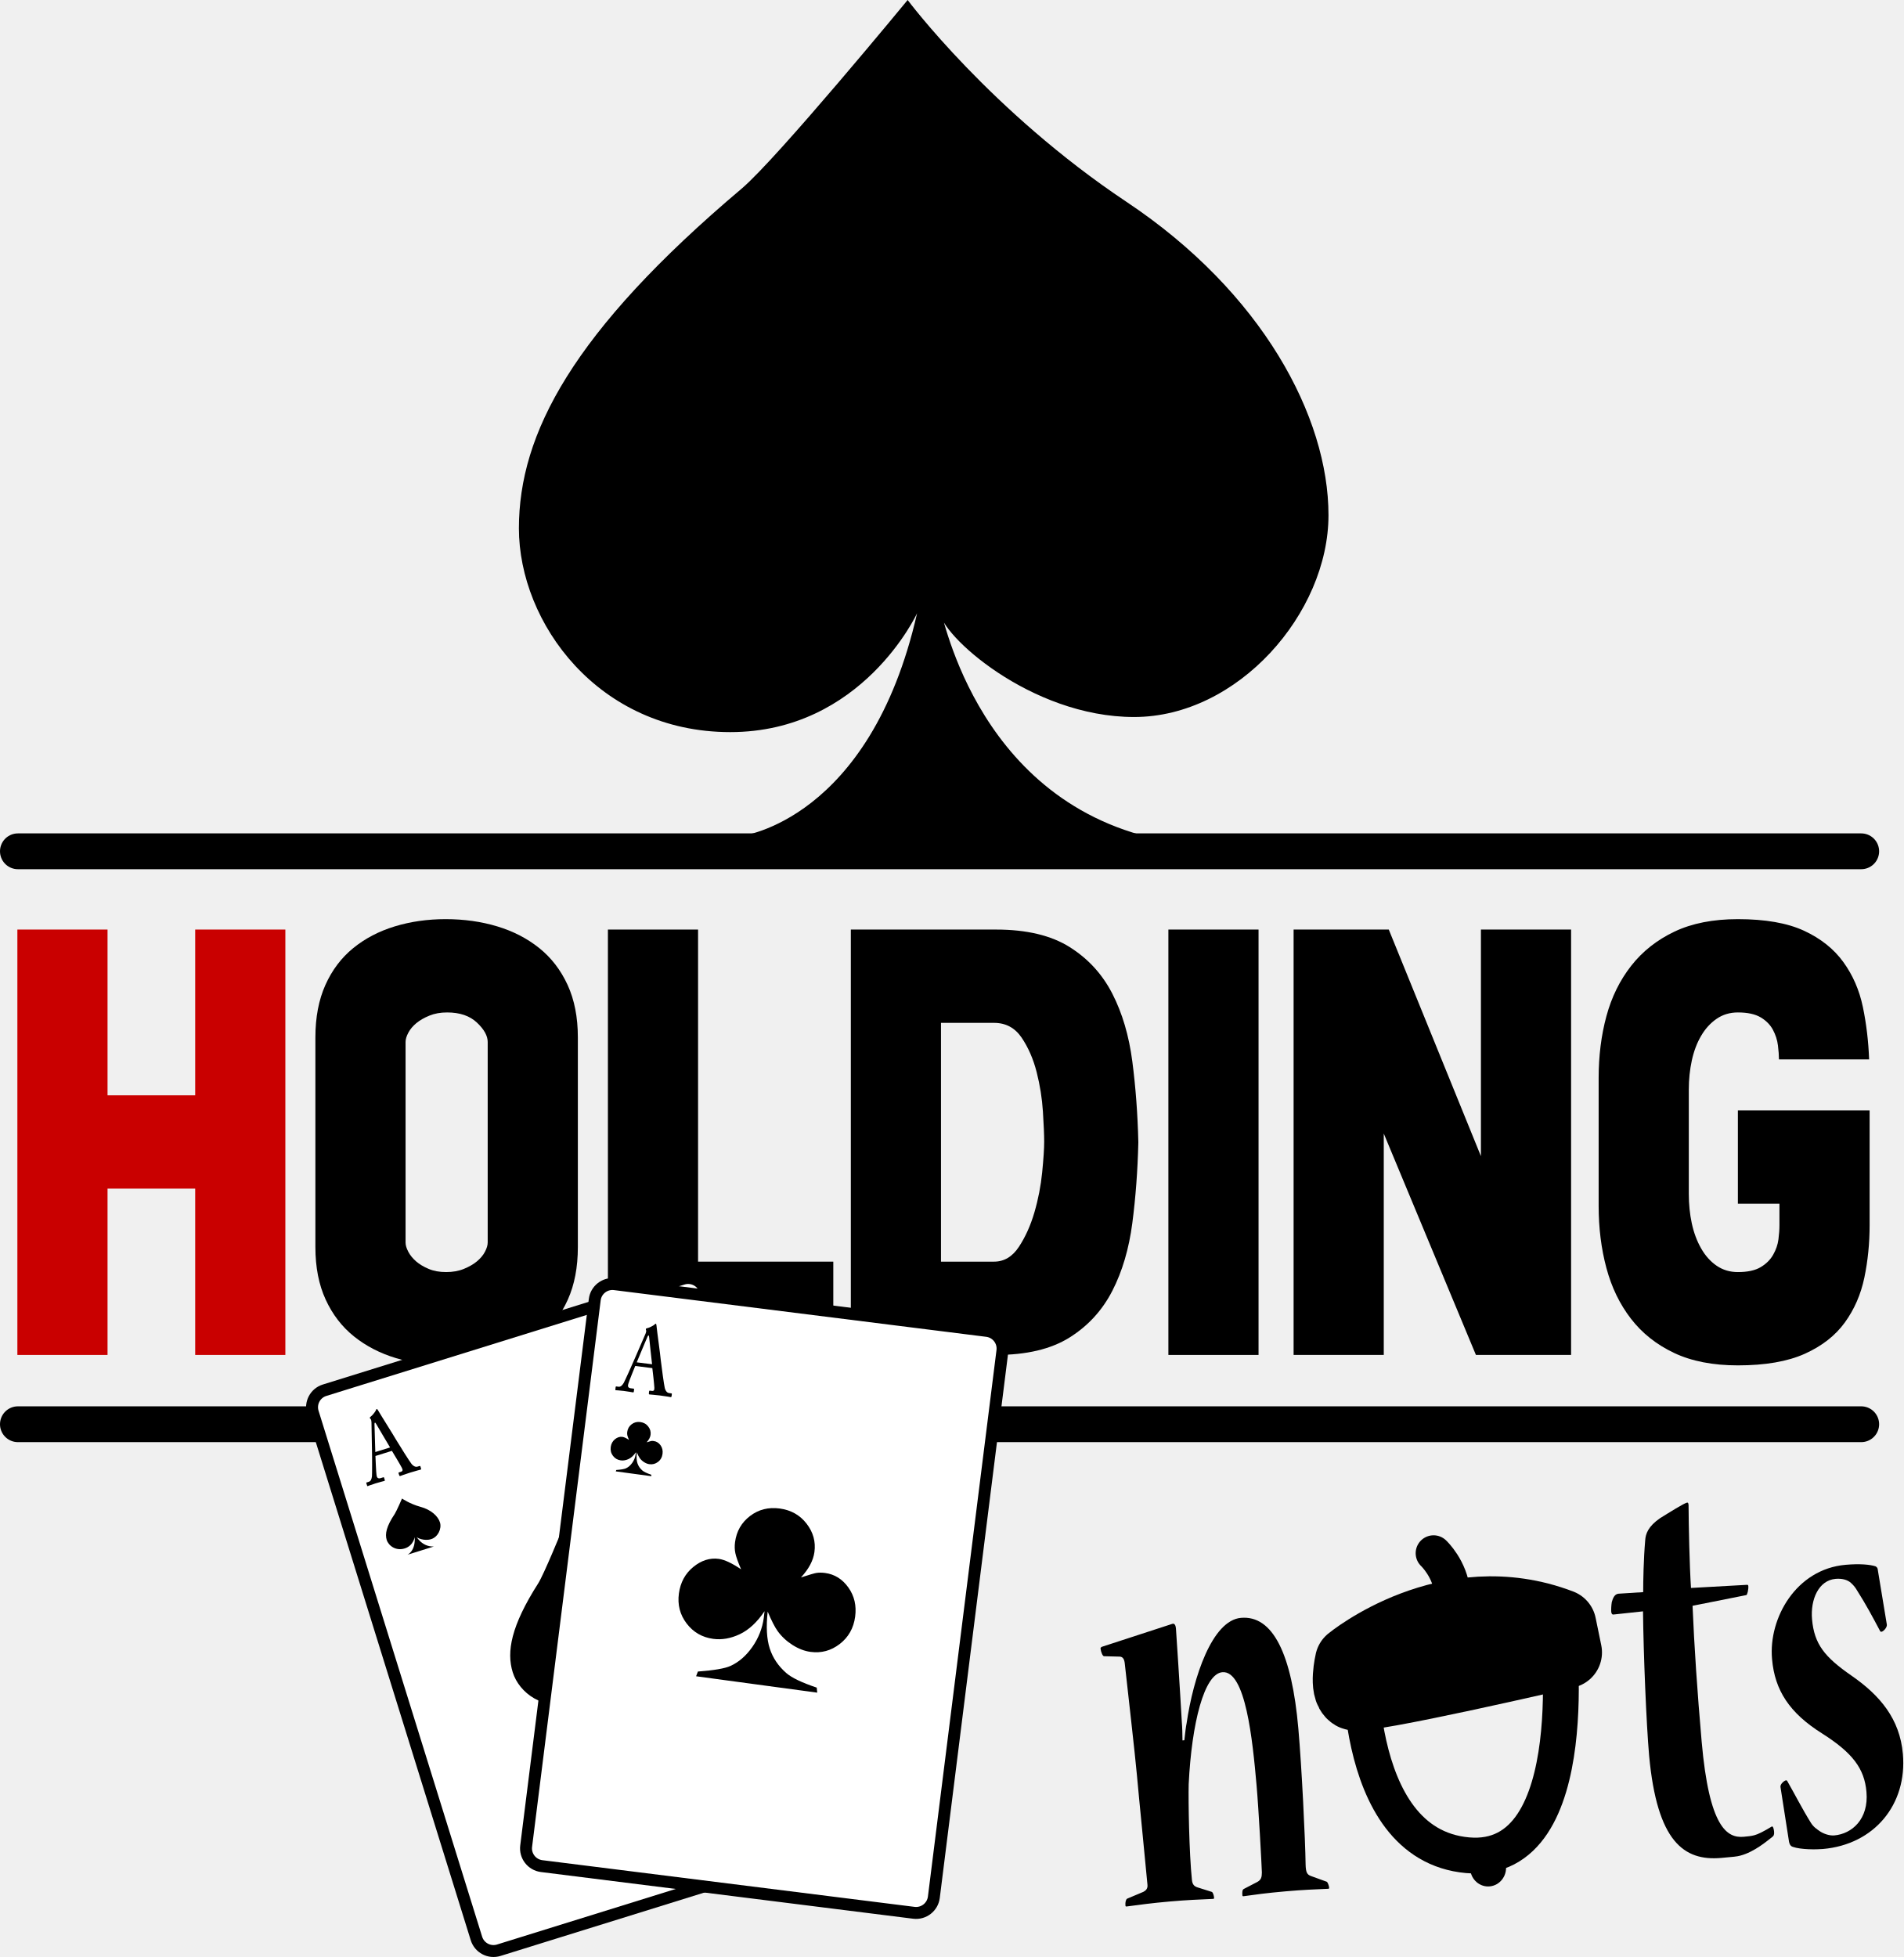
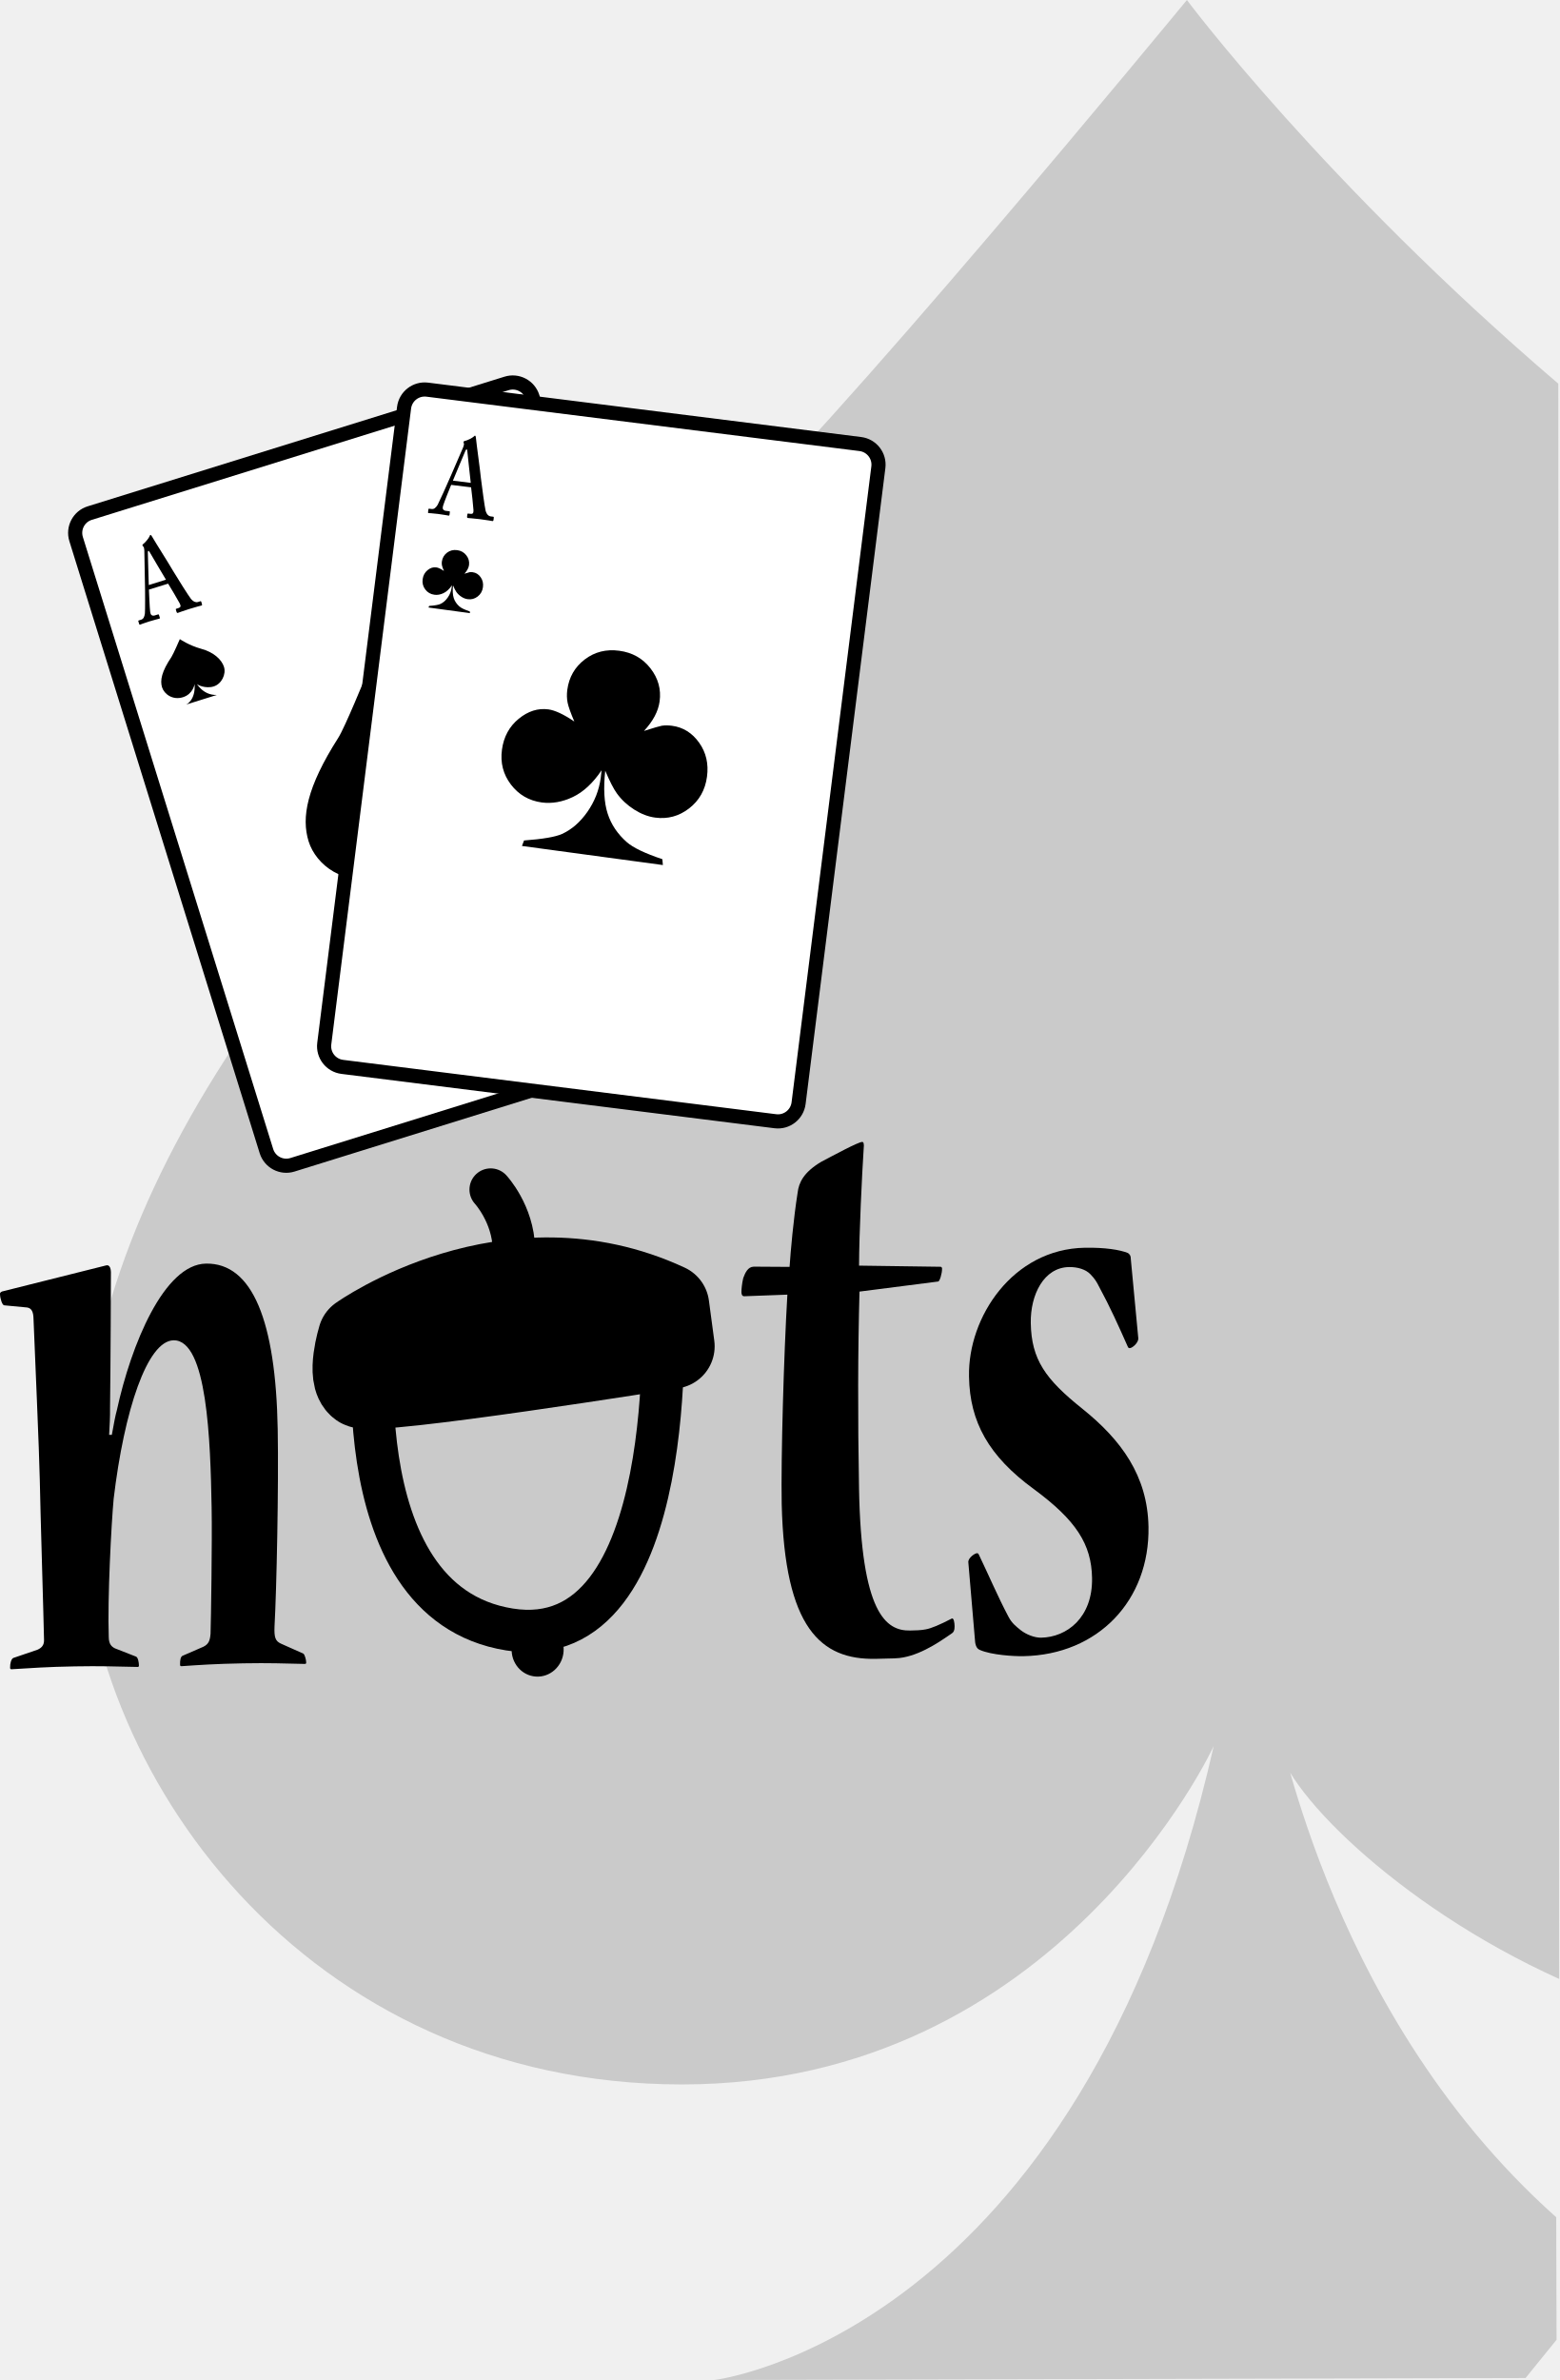
- <svg xmlns="http://www.w3.org/2000/svg" id="svg2642" width="199.286" height="204.936" xml:space="preserve" version="1.0">
-   <defs id="defs2645">
-     <clipPath clipPathUnits="userSpaceOnUse" id="clipPath2657">
-       <path d="M 0,595.276 L 841.89,595.276 L 841.89,0 L 0,0 L 0,595.276 z" id="path2659" />
-     </clipPath>
-   </defs>
-   <g id="g2651" transform="matrix(1.25,0,0,-1.25,-457.6257,447.4066)">
-     <g id="g2653">
-       <g id="g2655" clip-path="url(#clipPath2657)">
-         <g id="g2661" transform="translate(442.1299,357.9253)">
-           <path d="M 0,0 C 0,0 6.956,-9.326 18.337,-16.914 C 29.72,-24.501 35.252,-34.936 35.252,-43.155 C 35.252,-51.375 27.664,-60.068 18.969,-60.068 C 10.274,-60.068 2.687,-53.113 2.687,-51.216 C 2.687,-49.32 4.584,-65.761 19.522,-69.949 L -13.91,-70.029 C -13.91,-70.029 -3.161,-68.763 0.79,-51.375 C 0.79,-51.375 -3.794,-61.333 -14.858,-61.333 C -25.923,-61.333 -32.563,-52.164 -32.563,-44.261 C -32.563,-36.357 -28.087,-27.786 -13.91,-15.807 C -10.932,-13.29 0,0 0,0" style="fill:#000000;fill-opacity:1;fill-rule:nonzero;stroke:none" id="path2663" />
-         </g>
-         <g id="g2665" transform="translate(390.0034,244.4141)">
-           <path d="M 0,0 L -7.552,0 L -7.552,13.934 L -14.895,13.934 L -14.895,0 L -22.447,0 L -22.447,35.637 L -14.895,35.637 L -14.895,21.75 L -7.552,21.75 L -7.552,35.637 L 0,35.637 L 0,0 z" style="fill:#c90000;fill-opacity:1;fill-rule:nonzero;stroke:none" id="path2667" />
-         </g>
-         <g id="g2669" transform="translate(403.5547,273.1074)">
-           <path d="M 0,0 C -0.56,0 -1.056,-0.09 -1.489,-0.268 C -1.923,-0.445 -2.287,-0.655 -2.581,-0.898 C -2.874,-1.141 -3.098,-1.408 -3.251,-1.699 C -3.406,-1.99 -3.482,-2.25 -3.482,-2.477 L -3.482,-19.274 C -3.482,-19.501 -3.406,-19.76 -3.251,-20.052 C -3.098,-20.343 -2.881,-20.609 -2.602,-20.853 C -2.322,-21.096 -1.972,-21.306 -1.552,-21.483 C -1.133,-21.662 -0.644,-21.751 -0.084,-21.751 C 0.475,-21.751 0.972,-21.662 1.405,-21.483 C 1.839,-21.306 2.203,-21.096 2.496,-20.853 C 2.79,-20.609 3.014,-20.343 3.167,-20.052 C 3.321,-19.76 3.398,-19.501 3.398,-19.274 L 3.398,-2.477 C 3.398,-1.959 3.098,-1.416 2.496,-0.85 C 1.895,-0.283 1.063,0 0,0 M 0.042,-29.567 C -1.497,-29.567 -2.937,-29.365 -4.28,-28.96 C -5.622,-28.556 -6.797,-27.948 -7.804,-27.14 C -8.811,-26.331 -9.602,-25.304 -10.174,-24.057 C -10.748,-22.812 -11.035,-21.347 -11.035,-19.663 L -11.035,-2.088 C -11.035,-0.405 -10.755,1.06 -10.195,2.307 C -9.636,3.552 -8.86,4.58 -7.867,5.389 C -6.875,6.197 -5.713,6.805 -4.384,7.21 C -3.056,7.614 -1.636,7.816 -0.126,7.816 C 1.412,7.816 2.853,7.614 4.195,7.21 C 5.538,6.805 6.713,6.197 7.72,5.389 C 8.727,4.58 9.517,3.552 10.09,2.307 C 10.663,1.06 10.95,-0.405 10.95,-2.088 L 10.95,-19.663 C 10.95,-21.347 10.67,-22.812 10.111,-24.057 C 9.551,-25.304 8.775,-26.331 7.783,-27.14 C 6.79,-27.948 5.628,-28.556 4.3,-28.96 C 2.972,-29.365 1.552,-29.567 0.042,-29.567" style="fill:#000000;fill-opacity:1;fill-rule:nonzero;stroke:none" id="path2671" />
-         </g>
-         <g id="g2673" transform="translate(435.9023,252.2305)">
-           <path d="M 0,0 L 0,-7.816 L -18.88,-7.816 L -18.88,27.82 L -11.328,27.82 L -11.328,0 L 0,0 z" style="fill:#000000;fill-opacity:1;fill-rule:nonzero;stroke:none" id="path2675" />
-         </g>
-         <g id="g2677" transform="translate(444.9229,252.2305)">
-           <path d="M 0,0 L 4.447,0 C 5.286,0 5.979,0.413 6.524,1.238 C 7.069,2.063 7.503,3.026 7.825,4.127 C 8.146,5.227 8.362,6.344 8.476,7.477 C 8.587,8.609 8.644,9.468 8.644,10.051 C 8.644,10.633 8.607,11.475 8.538,12.574 C 8.468,13.675 8.293,14.775 8.014,15.876 C 7.733,16.977 7.313,17.939 6.755,18.766 C 6.194,19.59 5.427,20.003 4.447,20.003 L 0,20.003 L 0,0 z M -7.552,27.82 L 4.615,27.82 C 7.16,27.82 9.21,27.334 10.762,26.363 C 12.313,25.393 13.51,24.089 14.349,22.455 C 15.188,20.82 15.747,18.927 16.027,16.774 C 16.307,14.621 16.474,12.381 16.53,10.051 L 16.53,9.953 C 16.474,7.623 16.307,5.381 16.027,3.229 C 15.747,1.076 15.188,-0.817 14.349,-2.451 C 13.51,-4.086 12.313,-5.389 10.762,-6.36 C 9.21,-7.331 7.16,-7.816 4.615,-7.816 L -7.552,-7.816 L -7.552,27.82 z" style="fill:#000000;fill-opacity:1;fill-rule:nonzero;stroke:none" id="path2679" />
-         </g>
-         <path d="M 463.971,280.051 L 471.523,280.051 L 471.523,244.414 L 463.971,244.414 L 463.971,280.051 z" style="fill:#000000;fill-opacity:1;fill-rule:nonzero;stroke:none" id="path2681" />
-         <g id="g2683" transform="translate(474.46,280.0508)">
-           <path d="M 0,0 L 7.972,0 L 15.691,-18.984 L 15.691,0 L 23.244,0 L 23.244,-35.637 L 15.272,-35.637 L 7.553,-17.09 L 7.553,-35.637 L 0,-35.637 L 0,0 z" style="fill:#000000;fill-opacity:1;fill-rule:nonzero;stroke:none" id="path2685" />
-         </g>
-         <g id="g2687" transform="translate(522.71,264.9023)">
-           <path d="M 0,0 L 0,-9.613 C 0,-11.135 -0.147,-12.599 -0.44,-14.007 C -0.734,-15.415 -1.28,-16.67 -2.077,-17.77 C -2.874,-18.869 -3.993,-19.743 -5.434,-20.392 C -6.875,-21.038 -8.741,-21.362 -11.035,-21.362 C -13.133,-21.362 -14.916,-21.014 -16.384,-20.318 C -17.853,-19.622 -19.056,-18.668 -19.992,-17.454 C -20.93,-16.24 -21.615,-14.824 -22.048,-13.206 C -22.482,-11.588 -22.698,-9.855 -22.698,-8.011 L -22.698,2.719 C -22.698,4.564 -22.482,6.287 -22.048,7.89 C -21.615,9.492 -20.923,10.899 -19.972,12.113 C -19.021,13.327 -17.811,14.281 -16.342,14.979 C -14.874,15.674 -13.105,16.021 -11.035,16.021 C -8.741,16.021 -6.896,15.697 -5.497,15.051 C -4.099,14.402 -3,13.529 -2.203,12.429 C -1.406,11.328 -0.86,10.074 -0.566,8.666 C -0.273,7.258 -0.099,5.793 -0.042,4.272 L -7.595,4.272 C -7.595,4.596 -7.623,4.984 -7.679,5.438 C -7.734,5.891 -7.874,6.328 -8.098,6.748 C -8.322,7.169 -8.664,7.518 -9.126,7.793 C -9.587,8.066 -10.224,8.205 -11.035,8.205 C -11.706,8.205 -12.301,8.027 -12.818,7.671 C -13.336,7.314 -13.77,6.838 -14.118,6.238 C -14.469,5.64 -14.727,4.952 -14.895,4.176 C -15.063,3.398 -15.146,2.589 -15.146,1.748 L -15.146,-6.991 C -15.146,-7.865 -15.063,-8.69 -14.895,-9.468 C -14.727,-10.244 -14.469,-10.94 -14.118,-11.555 C -13.77,-12.17 -13.336,-12.656 -12.818,-13.012 C -12.301,-13.368 -11.706,-13.546 -11.035,-13.546 C -10.224,-13.546 -9.587,-13.408 -9.126,-13.133 C -8.664,-12.858 -8.314,-12.51 -8.077,-12.089 C -7.84,-11.669 -7.692,-11.239 -7.637,-10.803 C -7.581,-10.365 -7.553,-9.97 -7.553,-9.613 L -7.553,-7.816 L -11.035,-7.816 L -11.035,0 L 0,0 z" style="fill:#000000;fill-opacity:1;fill-rule:nonzero;stroke:none" id="path2689" />
-         </g>
-         <g id="g2691" transform="translate(367.6006,286.6074)">
-           <path d="M 0,0 L 154.405,0" style="fill:none;stroke:#000000;stroke-width:3;stroke-linecap:round;stroke-linejoin:miter;stroke-miterlimit:4;stroke-dasharray:none;stroke-opacity:1" id="path2693" />
-         </g>
-         <g id="g2695" transform="translate(367.6006,238.6094)">
-           <path d="M 0,0 L 154.405,0" style="fill:none;stroke:#000000;stroke-width:3;stroke-linecap:round;stroke-linejoin:miter;stroke-miterlimit:4;stroke-dasharray:none;stroke-opacity:1" id="path2697" />
-         </g>
-         <g id="g2699" transform="translate(438.876,205.75)">
-           <path d="M 0,0 C 0.244,-0.789 -0.196,-1.629 -0.985,-1.874 L -30.993,-11.205 C -31.782,-11.451 -32.62,-11.01 -32.866,-10.221 L -46.569,33.838 C -46.815,34.627 -46.373,35.466 -45.584,35.709 L -15.577,45.043 C -14.788,45.288 -13.949,44.849 -13.704,44.059 L 0,0 z" style="fill:#ffffff;fill-opacity:1;fill-rule:nonzero;stroke:none" id="path2701" />
-         </g>
-         <g id="g2703" transform="translate(438.876,205.75)">
-           <path d="M 0,0 C 0.244,-0.789 -0.196,-1.629 -0.985,-1.874 L -30.993,-11.205 C -31.782,-11.451 -32.62,-11.01 -32.866,-10.221 L -46.569,33.838 C -46.815,34.627 -46.373,35.466 -45.584,35.709 L -15.577,45.043 C -14.788,45.288 -13.949,44.849 -13.704,44.059 L 0,0 z" style="fill:none;stroke:#000000;stroke-width:1;stroke-linecap:butt;stroke-linejoin:miter;stroke-miterlimit:4;stroke-dasharray:none;stroke-opacity:1" id="path2705" />
-         </g>
-         <g id="g2707" transform="translate(413.1377,229.6563)">
-           <path d="M 0,0 C 0,0 2.144,-1.557 5.132,-2.438 C 8.12,-3.318 10.031,-5.212 10.587,-7.002 C 11.144,-8.787 10.081,-11.193 8.189,-11.779 C 6.298,-12.369 4.177,-11.37 4.049,-10.957 C 3.921,-10.545 5.445,-13.992 8.978,-13.893 L 1.711,-16.171 C 1.711,-16.171 3.966,-15.168 3.647,-11.121 C 3.647,-11.121 3.323,-13.596 0.919,-14.344 C -1.489,-15.094 -3.554,-13.549 -4.088,-11.829 C -4.622,-10.111 -4.229,-7.941 -1.955,-4.379 C -1.479,-3.629 0,0 0,0" style="fill:#000000;fill-opacity:1;fill-rule:nonzero;stroke:none" id="path2709" />
-         </g>
-         <g id="g2711" transform="translate(399.7759,232.3857)">
-           <path d="M 0,0 C 0,0 0.644,-0.448 1.545,-0.696 C 2.446,-0.939 3.018,-1.483 3.179,-2.004 C 3.341,-2.522 3.011,-3.229 2.435,-3.405 C 1.86,-3.585 1.222,-3.3 1.184,-3.182 C 1.146,-3.059 1.597,-4.062 2.666,-4.02 L 0.458,-4.709 C 0.458,-4.709 1.141,-4.411 1.062,-3.233 C 1.062,-3.233 0.955,-3.952 0.225,-4.181 C -0.507,-4.411 -1.124,-3.966 -1.284,-3.467 C -1.437,-2.968 -1.312,-2.335 -0.608,-1.287 C -0.462,-1.066 0,0 0,0" style="fill:#000000;fill-opacity:1;fill-rule:nonzero;stroke:none" id="path2713" />
-         </g>
-         <g id="g2715" transform="translate(398.7749,236.665)">
-           <path d="M 0,0 C -0.128,0.203 -1.073,1.814 -1.156,1.956 C -1.208,2.04 -1.234,2.083 -1.258,2.075 C -1.294,2.064 -1.308,2.025 -1.305,1.951 C -1.297,1.845 -1.249,-0.196 -1.236,-0.385 L 0,0 z M -1.225,-0.715 C -1.218,-0.905 -1.171,-2.085 -1.136,-2.301 C -1.13,-2.365 -1.11,-2.427 -1.099,-2.465 C -1.068,-2.563 -0.946,-2.617 -0.827,-2.58 L -0.577,-2.503 C -0.53,-2.488 -0.514,-2.499 -0.506,-2.522 L -0.447,-2.713 C -0.433,-2.759 -0.436,-2.793 -0.472,-2.804 C -0.555,-2.83 -0.811,-2.884 -1.227,-3.014 C -1.667,-3.15 -1.791,-3.214 -1.874,-3.24 C -1.909,-3.251 -1.924,-3.205 -1.94,-3.151 L -1.985,-3.007 C -2,-2.961 -1.993,-2.942 -1.969,-2.936 L -1.79,-2.88 C -1.624,-2.828 -1.551,-2.688 -1.517,-2.419 C -1.5,-2.263 -1.498,-0.759 -1.519,-0.063 C -1.525,0.103 -1.556,1.898 -1.558,2.116 C -1.569,2.194 -1.576,2.343 -1.626,2.378 C -1.651,2.396 -1.684,2.436 -1.69,2.458 C -1.7,2.488 -1.698,2.523 -1.654,2.553 C -1.483,2.674 -1.228,3.004 -1.185,3.117 C -1.163,3.174 -1.149,3.212 -1.119,3.222 C -1.083,3.232 -1.031,3.147 -1.005,3.106 C -0.751,2.667 0.243,1.104 0.502,0.649 C 0.83,0.1 1.651,-1.199 1.798,-1.38 C 1.986,-1.604 2.169,-1.648 2.287,-1.611 L 2.478,-1.553 C 2.514,-1.541 2.53,-1.553 2.542,-1.591 L 2.591,-1.751 C 2.605,-1.797 2.608,-1.846 2.561,-1.86 C 2.454,-1.894 2.328,-1.907 1.674,-2.111 C 1.174,-2.267 0.979,-2.353 0.849,-2.394 C 0.801,-2.408 0.775,-2.366 0.761,-2.32 L 0.713,-2.168 C 0.699,-2.122 0.706,-2.104 0.742,-2.093 L 0.896,-2.044 C 1.063,-1.992 1.087,-1.901 0.987,-1.706 C 0.854,-1.447 0.313,-0.545 0.154,-0.286 L -1.225,-0.715 z" style="fill:#000000;fill-opacity:1;fill-rule:nonzero;stroke:none" id="path2717" />
-         </g>
-         <g id="g2719" transform="translate(444.3242,198.9785)">
-           <path d="M 0,0 C -0.104,-0.818 -0.852,-1.402 -1.672,-1.299 L -32.853,2.613 C -33.673,2.717 -34.253,3.465 -34.15,4.285 L -28.404,50.066 C -28.303,50.887 -27.554,51.467 -26.734,51.365 L 4.445,47.451 C 5.267,47.348 5.848,46.602 5.744,45.781 L 0,0 z" style="fill:#ffffff;fill-opacity:1;fill-rule:nonzero;stroke:none" id="path2721" />
-         </g>
-         <g id="g2723" transform="translate(444.3242,198.9785)">
-           <path d="M 0,0 C -0.104,-0.818 -0.852,-1.402 -1.672,-1.299 L -32.853,2.613 C -33.673,2.717 -34.253,3.465 -34.15,4.285 L -28.404,50.066 C -28.303,50.887 -27.554,51.467 -26.734,51.365 L 4.445,47.451 C 5.267,47.348 5.848,46.602 5.744,45.781 L 0,0 z" style="fill:none;stroke:#000000;stroke-width:1;stroke-linecap:butt;stroke-linejoin:miter;stroke-miterlimit:4;stroke-dasharray:none;stroke-opacity:1" id="path2725" />
-         </g>
-         <g id="g2727" transform="translate(420.7217,243.6348)">
-           <path d="M 0,0 C -0.033,0.236 -0.227,2.095 -0.244,2.259 C -0.257,2.356 -0.264,2.405 -0.288,2.408 C -0.325,2.413 -0.354,2.385 -0.381,2.315 C -0.419,2.216 -1.219,0.338 -1.285,0.16 L 0,0 z M -1.411,-0.145 C -1.483,-0.32 -1.929,-1.416 -1.985,-1.625 C -2.006,-1.688 -2.014,-1.75 -2.019,-1.79 C -2.032,-1.894 -1.944,-1.992 -1.821,-2.008 L -1.562,-2.041 C -1.512,-2.047 -1.501,-2.063 -1.504,-2.088 L -1.528,-2.286 C -1.535,-2.333 -1.552,-2.363 -1.589,-2.358 C -1.675,-2.348 -1.932,-2.292 -2.363,-2.237 C -2.82,-2.18 -2.96,-2.187 -3.047,-2.176 C -3.084,-2.171 -3.077,-2.123 -3.07,-2.068 L -3.052,-1.918 C -3.046,-1.87 -3.031,-1.856 -3.007,-1.859 L -2.821,-1.883 C -2.648,-1.904 -2.523,-1.807 -2.381,-1.575 C -2.303,-1.441 -1.679,-0.071 -1.409,0.57 C -1.347,0.724 -0.632,2.371 -0.544,2.569 C -0.521,2.646 -0.467,2.785 -0.498,2.837 C -0.513,2.863 -0.525,2.913 -0.522,2.937 C -0.519,2.968 -0.502,2.998 -0.452,3.008 C -0.245,3.046 0.124,3.242 0.21,3.327 C 0.253,3.37 0.281,3.398 0.313,3.395 C 0.35,3.39 0.362,3.292 0.369,3.243 C 0.418,2.738 0.678,0.904 0.725,0.384 C 0.797,-0.253 1.007,-1.775 1.066,-2 C 1.144,-2.283 1.292,-2.398 1.416,-2.414 L 1.614,-2.439 C 1.65,-2.443 1.661,-2.461 1.656,-2.501 L 1.636,-2.667 C 1.63,-2.714 1.61,-2.76 1.562,-2.754 C 1.45,-2.74 1.33,-2.701 0.65,-2.615 C 0.131,-2.551 -0.082,-2.548 -0.218,-2.53 C -0.268,-2.524 -0.273,-2.476 -0.268,-2.428 L -0.248,-2.27 C -0.242,-2.222 -0.228,-2.208 -0.19,-2.213 L -0.029,-2.232 C 0.144,-2.255 0.202,-2.182 0.192,-1.963 C 0.179,-1.672 0.06,-0.627 0.021,-0.324 L -1.411,-0.145 z" style="fill:#000000;fill-opacity:1;fill-rule:nonzero;stroke:none" id="path2729" />
-         </g>
-         <g id="g2731" transform="translate(434.5557,216.123)">
-           <path d="M 0,0 L -10.147,1.373 L -9.997,1.768 C -8.644,1.868 -7.732,2.025 -7.265,2.238 C -6.564,2.558 -5.953,3.088 -5.435,3.83 C -4.916,4.572 -4.596,5.387 -4.476,6.272 C -4.459,6.4 -4.438,6.584 -4.413,6.824 C -5.034,5.9 -5.724,5.26 -6.484,4.898 C -7.243,4.539 -7.987,4.408 -8.713,4.506 C -9.638,4.631 -10.38,5.061 -10.939,5.794 C -11.498,6.528 -11.714,7.365 -11.587,8.308 C -11.461,9.232 -11.06,9.973 -10.384,10.527 C -9.707,11.081 -8.994,11.307 -8.244,11.206 C -7.766,11.141 -7.144,10.85 -6.377,10.332 C -6.636,10.936 -6.797,11.386 -6.857,11.682 C -6.92,11.979 -6.927,12.291 -6.883,12.618 C -6.76,13.527 -6.34,14.255 -5.625,14.801 C -4.909,15.345 -4.082,15.554 -3.14,15.426 C -2.198,15.299 -1.449,14.877 -0.893,14.159 C -0.336,13.441 -0.116,12.648 -0.234,11.779 C -0.33,11.068 -0.706,10.36 -1.362,9.652 C -0.649,9.881 -0.222,10.006 -0.08,10.027 C 0.144,10.063 0.392,10.062 0.662,10.025 C 1.461,9.917 2.11,9.51 2.612,8.804 C 3.113,8.099 3.301,7.282 3.176,6.357 C 3.046,5.4 2.616,4.64 1.886,4.076 C 1.155,3.514 0.341,3.293 -0.562,3.415 C -1.063,3.482 -1.563,3.674 -2.062,3.989 C -2.559,4.305 -2.977,4.691 -3.312,5.152 C -3.552,5.484 -3.831,6.03 -4.15,6.789 C -4.29,5.516 -4.232,4.486 -3.977,3.7 C -3.724,2.914 -3.262,2.229 -2.592,1.643 C -2.142,1.248 -1.291,0.841 -0.04,0.42 L 0,0 z" style="fill:#000000;fill-opacity:1;fill-rule:nonzero;stroke:none" id="path2733" />
-         </g>
-         <g id="g2735" transform="translate(420.665,234.2559)">
-           <path d="M 0,0 L -2.984,0.404 L -2.94,0.52 C -2.541,0.55 -2.274,0.596 -2.137,0.658 C -1.931,0.752 -1.751,0.908 -1.598,1.127 C -1.446,1.345 -1.353,1.584 -1.317,1.844 C -1.312,1.883 -1.306,1.937 -1.298,2.007 C -1.48,1.735 -1.684,1.547 -1.906,1.44 C -2.13,1.335 -2.349,1.296 -2.562,1.325 C -2.834,1.361 -3.053,1.488 -3.218,1.704 C -3.381,1.92 -3.444,2.166 -3.407,2.443 C -3.37,2.715 -3.252,2.933 -3.054,3.096 C -2.855,3.258 -2.646,3.325 -2.425,3.295 C -2.284,3.276 -2.101,3.19 -1.875,3.038 C -1.952,3.216 -1.998,3.348 -2.018,3.436 C -2.034,3.522 -2.037,3.614 -2.024,3.711 C -1.988,3.978 -1.864,4.191 -1.654,4.352 C -1.444,4.512 -1.201,4.573 -0.924,4.536 C -0.647,4.499 -0.427,4.374 -0.264,4.163 C -0.1,3.953 -0.035,3.72 -0.069,3.464 C -0.098,3.255 -0.209,3.047 -0.4,2.838 C -0.19,2.905 -0.065,2.942 -0.024,2.949 C 0.042,2.959 0.114,2.959 0.193,2.947 C 0.428,2.916 0.62,2.796 0.768,2.589 C 0.915,2.381 0.97,2.142 0.933,1.869 C 0.895,1.589 0.77,1.364 0.554,1.199 C 0.34,1.033 0.1,0.969 -0.166,1.005 C -0.313,1.024 -0.461,1.08 -0.606,1.173 C -0.753,1.266 -0.876,1.38 -0.975,1.516 C -1.045,1.613 -1.127,1.773 -1.221,1.996 C -1.263,1.622 -1.245,1.319 -1.17,1.088 C -1.095,0.857 -0.96,0.655 -0.764,0.483 C -0.63,0.367 -0.381,0.247 -0.013,0.124 L 0,0 z" style="fill:#000000;fill-opacity:1;fill-rule:nonzero;stroke:none" id="path2737" />
-         </g>
-         <g id="g2739" transform="translate(477.2363,200.2813)">
-           <path d="M 0,0 C 0.082,-0.043 0.187,-0.334 0.199,-0.484 C 0.204,-0.533 0.208,-0.584 0.13,-0.59 C -1.079,-0.646 -1.938,-0.672 -3.415,-0.801 C -5.087,-0.947 -5.977,-1.076 -6.982,-1.215 C -7.06,-1.221 -7.064,-1.172 -7.068,-1.121 C -7.091,-0.873 -7.069,-0.67 -6.957,-0.609 L -5.796,-0.006 C -5.498,0.17 -5.438,0.375 -5.434,0.778 C -5.456,1.479 -5.707,6.125 -5.878,8.068 C -6.214,11.902 -6.803,17.725 -8.746,17.554 C -10.262,17.421 -11.313,13.313 -11.565,8.172 C -11.599,6.764 -11.529,2.402 -11.294,0.164 C -11.259,-0.234 -11.091,-0.371 -10.888,-0.453 L -9.639,-0.846 C -9.518,-0.885 -9.453,-1.18 -9.439,-1.33 C -9.436,-1.379 -9.431,-1.43 -9.509,-1.436 C -10.718,-1.492 -11.694,-1.527 -13.132,-1.653 C -14.726,-1.793 -15.615,-1.922 -16.777,-2.074 C -16.854,-2.08 -16.859,-2.031 -16.863,-1.98 C -16.886,-1.732 -16.83,-1.477 -16.718,-1.417 L -15.357,-0.845 C -15.133,-0.727 -14.99,-0.563 -15.017,-0.264 C -15.139,1.131 -15.741,7.102 -15.907,8.994 C -16.038,10.488 -16.723,16.502 -16.914,18.242 C -16.945,18.591 -17.045,18.833 -17.321,18.859 L -18.655,18.893 C -18.771,18.883 -18.924,19.271 -18.945,19.521 C -18.95,19.57 -18.954,19.619 -18.842,19.68 L -12.94,21.604 C -12.75,21.67 -12.655,21.477 -12.633,21.228 C -12.616,21.029 -12.269,15.739 -12.141,13.392 C -12.098,12.893 -12.093,12.391 -12.084,11.84 L -11.928,11.854 C -11.864,12.462 -11.796,13.021 -11.739,13.276 C -11.178,17.14 -9.598,21.896 -7.188,22.107 C -4.506,22.344 -2.926,19.068 -2.38,12.843 C -2.091,9.555 -1.8,3.557 -1.771,1.451 C -1.754,0.801 -1.659,0.607 -1.335,0.484 L 0,0 z" style="fill:#000000;fill-opacity:1;fill-rule:nonzero;stroke:none" id="path2741" />
-         </g>
-         <g id="g2743" transform="translate(507.8779,223.3994)">
-           <path d="M 0,0 C 0.142,-3.401 0.396,-7.194 0.763,-11.379 C 1.393,-18.551 2.883,-19.474 4.282,-19.351 C 4.594,-19.323 4.904,-19.296 5.172,-19.223 C 5.479,-19.146 5.967,-18.901 6.636,-18.492 C 6.748,-18.433 6.813,-18.729 6.83,-18.927 C 6.853,-19.176 6.783,-19.283 6.71,-19.339 C 6.27,-19.679 5.178,-20.628 3.99,-20.933 C 3.723,-21.007 3.411,-21.034 2.401,-21.123 C -0.747,-21.399 -2.969,-19.736 -3.637,-12.567 C -3.873,-9.878 -4.111,-4.025 -4.15,-0.466 L -6.634,-0.733 C -6.711,-0.74 -6.794,-0.697 -6.811,-0.498 C -6.824,-0.348 -6.815,0.003 -6.765,0.31 C -6.674,0.619 -6.549,0.981 -6.199,1.013 L -4.135,1.144 C -4.136,2.046 -4.103,3.906 -3.967,5.474 C -3.937,6.028 -3.718,6.65 -2.72,7.34 C -2.052,7.751 -0.679,8.624 -0.445,8.645 C -0.367,8.651 -0.32,8.554 -0.332,8.252 C -0.327,6.849 -0.254,3.341 -0.131,1.494 L 4.585,1.757 C 4.624,1.76 4.667,1.714 4.671,1.665 C 4.697,1.366 4.581,0.904 4.504,0.897 L 0,0 z" style="fill:#000000;fill-opacity:1;fill-rule:nonzero;stroke:none" id="path2745" />
-         </g>
-         <g id="g2747" transform="translate(514.5352,218.9629)">
-           <path d="M 0,0 C -0.297,3.388 2.005,7.506 6.163,7.87 C 7.33,7.973 8.197,7.896 8.681,7.74 C 8.807,7.649 8.85,7.604 8.867,7.404 L 9.619,2.853 C 9.642,2.604 9.317,2.273 9.162,2.26 C 9.123,2.257 9.084,2.254 9.037,2.35 C 8.427,3.502 7.864,4.556 7.138,5.697 C 6.999,5.936 6.865,6.125 6.61,6.354 C 6.312,6.629 5.832,6.736 5.327,6.693 C 3.889,6.566 3.208,4.95 3.352,3.308 C 3.535,1.215 4.413,0.137 6.666,-1.423 C 9.043,-3.071 10.703,-5.033 10.961,-7.973 C 11.332,-12.206 8.571,-15.561 4.258,-15.939 C 3.713,-15.987 2.422,-15.999 1.735,-15.758 C 1.614,-15.72 1.488,-15.629 1.424,-15.334 L 0.706,-10.729 C 0.684,-10.479 1.051,-10.196 1.167,-10.186 C 1.206,-10.183 1.245,-10.18 1.293,-10.276 C 1.895,-11.328 2.557,-12.625 3.24,-13.719 C 3.469,-14.101 3.759,-14.277 4.01,-14.455 C 4.343,-14.678 4.826,-14.834 5.215,-14.801 C 6.691,-14.671 8.111,-13.442 7.91,-11.151 C 7.74,-9.209 6.763,-7.89 4.191,-6.257 C 1.455,-4.539 0.231,-2.639 0.004,-0.049 L 0,0 z" style="fill:#000000;fill-opacity:1;fill-rule:nonzero;stroke:none" id="path2749" />
-         </g>
-         <g id="g2751" transform="translate(496.5557,221.8652)">
-           <path d="M 0,0 C 0,0 2.576,-20.268 -7.523,-19.363 C -17.623,-18.463 -16.498,-1.455 -16.498,-1.455" style="fill:none;stroke:#000000;stroke-width:3;stroke-linecap:round;stroke-linejoin:round;stroke-miterlimit:4;stroke-dasharray:none;stroke-opacity:1" id="path2753" />
-         </g>
-         <g id="g2755" transform="translate(496.8193,221.7891)">
-           <path d="M 0,0 C -9.468,3.627 -17.572,-3.053 -17.572,-3.053 C -17.572,-3.053 -18.114,-5.354 -17.344,-5.809 C -16.573,-6.26 0.472,-2.295 0.472,-2.295 L 0,0 z" style="fill:none;stroke:#000000;stroke-width:6;stroke-linecap:round;stroke-linejoin:round;stroke-miterlimit:4;stroke-dasharray:none;stroke-opacity:1" id="path2757" />
-         </g>
-         <g id="g2759" transform="translate(486.1846,227.8047)">
-           <path d="M 0,0 C 0,0 1.394,-1.303 1.576,-3.311" style="fill:none;stroke:#000000;stroke-width:3;stroke-linecap:round;stroke-linejoin:round;stroke-miterlimit:4;stroke-dasharray:none;stroke-opacity:1" id="path2761" />
-         </g>
-         <g id="g2763" transform="translate(489.2471,201.4492)">
-           <path d="M 0,0 C 0,0.861 0.674,1.561 1.506,1.561 C 2.337,1.561 3.01,0.861 3.01,0 C 3.01,-0.863 2.337,-1.563 1.506,-1.563 C 0.674,-1.563 0,-0.863 0,0" style="fill:#000000;fill-opacity:1;fill-rule:nonzero;stroke:none" id="path2765" />
-         </g>
+ <svg xmlns="http://www.w3.org/2000/svg" width="110.31" height="168.349" id="svg2687" version="1.0">
+   <defs id="defs2689">
+     </defs>
+   <g id="layer1" transform="translate(-173.4162,-273.902)">
+     <g id="Pik" transform="translate(-144.1474,-23.50903)">
+       <path d="M 401.537,297.411 C 401.537,297.411 411.187,310.341 427.814,324.552 L 427.874,437.391 C 416.184,432.104 407.993,423.591 407.993,420.537 C 407.993,417.069 410.631,439.068 427.665,454.246 L 427.691,462.912 L 425.496,465.622 L 368.099,465.76 C 368.099,465.76 393.94,462.718 403.432,420.922 C 403.432,420.922 392.418,444.854 365.816,444.854 C 339.215,444.854 323.253,422.814 323.253,403.809 C 323.253,384.814 334.016,364.212 368.098,335.408 C 375.264,329.354 401.537,297.411 401.537,297.411 z" id="path263" style="opacity:0.16" />
+     </g>
+     <g id="Karten" transform="translate(-144.1474,-23.50903)">
+       <path d="M 368.708,368.792 C 368.947,369.566 368.516,370.393 367.74,370.634 L 338.254,379.803 C 337.48,380.044 336.656,379.611 336.414,378.836 L 322.949,335.543 C 322.708,334.767 323.14,333.942 323.916,333.704 L 353.402,324.534 C 354.177,324.292 355.001,324.722 355.243,325.501 L 368.708,368.792 z" id="path266" style="fill:#ffffff;stroke:#000000" />
+       <path d="M 343.416,345.302 C 343.416,345.302 345.524,346.832 348.46,347.698 C 351.397,348.564 353.273,350.424 353.82,352.182 C 354.367,353.937 353.323,356.301 351.463,356.875 C 349.606,357.456 347.521,356.474 347.395,356.067 C 347.271,355.663 348.767,359.049 352.239,358.952 L 345.098,361.191 C 345.098,361.191 347.314,360.206 347,356.229 C 347,356.229 346.682,358.66 344.319,359.395 C 341.952,360.132 339.924,358.614 339.398,356.925 C 338.875,355.237 339.26,353.105 341.494,349.603 C 341.964,348.869 343.416,345.302 343.416,345.302 z" id="path268" />
+       <path d="M 330.287,342.619 C 330.287,342.619 330.92,343.06 331.805,343.305 C 332.691,343.543 333.253,344.076 333.412,344.588 C 333.571,345.099 333.247,345.792 332.681,345.966 C 332.117,346.143 331.489,345.862 331.451,345.747 C 331.415,345.625 331.858,346.61 332.908,346.568 L 330.737,347.247 C 330.737,347.247 331.409,346.955 331.332,345.798 C 331.332,345.798 331.227,346.504 330.509,346.728 C 329.789,346.956 329.185,346.517 329.028,346.027 C 328.879,345.538 328.998,344.915 329.692,343.885 C 329.834,343.668 330.287,342.619 330.287,342.619 z" id="path270" />
+       <g id="g272">
+         <path d="M 328.1,339.117 C 328.108,339.305 328.154,340.464 328.188,340.677 C 328.193,340.74 328.213,340.799 328.226,340.837 C 328.256,340.934 328.374,340.987 328.492,340.95 L 328.737,340.875 C 328.783,340.86 328.801,340.871 328.806,340.895 L 328.867,341.082 C 328.88,341.126 328.879,341.16 328.842,341.171 C 328.761,341.196 328.508,341.249 328.098,341.377 C 327.667,341.511 327.546,341.573 327.463,341.6 C 327.428,341.611 327.415,341.566 327.398,341.513 L 327.355,341.37 C 327.34,341.326 327.347,341.307 327.372,341.301 L 327.547,341.246 C 327.71,341.195 327.783,341.057 327.816,340.794 C 327.834,340.64 327.836,339.161 327.814,338.478 C 327.809,338.315 327.777,336.551 327.775,336.336 C 327.764,336.26 327.758,336.114 327.708,336.079 C 327.684,336.062 327.653,336.023 327.645,336.001 C 327.636,335.971 327.638,335.936 327.681,335.907 C 327.848,335.788 328.099,335.464 328.142,335.352 C 328.163,335.297 328.176,335.259 328.208,335.248 C 328.242,335.238 328.294,335.321 328.319,335.363 C 328.568,335.794 329.545,337.33 329.799,337.777 C 330.12,338.317 330.927,339.593 331.071,339.77 C 331.258,339.991 331.437,340.034 331.554,339.998 L 331.74,339.94 C 331.776,339.928 331.792,339.94 331.803,339.978 L 331.851,340.135 C 331.867,340.18 331.869,340.228 331.823,340.242 C 331.718,340.274 331.592,340.288 330.951,340.489 C 330.46,340.641 330.267,340.724 330.14,340.766 C 330.094,340.78 330.067,340.738 330.053,340.693 L 330.008,340.544 C 329.994,340.499 330.001,340.481 330.037,340.471 L 330.189,340.422 C 330.352,340.371 330.376,340.282 330.277,340.09 C 330.147,339.837 329.615,338.949 329.458,338.696 L 328.1,339.117 z M 329.305,338.415 C 329.179,338.216 328.25,336.632 328.169,336.492 C 328.117,336.411 328.092,336.368 328.067,336.376 C 328.033,336.387 328.019,336.426 328.023,336.497 C 328.031,336.601 328.077,338.608 328.09,338.794 L 329.305,338.415 z" id="path274" />
      </g>
+       <path d="M 374.063,375.446 C 373.96,376.251 373.225,376.824 372.419,376.721 L 341.78,372.877 C 340.973,372.775 340.404,372.039 340.505,371.234 L 346.151,326.25 C 346.252,325.443 346.986,324.873 347.793,324.973 L 378.431,328.82 C 379.237,328.922 379.808,329.655 379.707,330.46 L 374.063,375.446 z" id="path276" style="fill:#ffffff;stroke:#000000" />
+       <g id="g278">
+         <path d="M 349.483,331.709 C 349.411,331.881 348.975,332.957 348.919,333.163 C 348.898,333.225 348.891,333.285 348.887,333.325 C 348.873,333.427 348.959,333.523 349.08,333.541 L 349.336,333.572 C 349.383,333.578 349.395,333.593 349.392,333.617 L 349.369,333.813 C 349.361,333.859 349.345,333.888 349.309,333.883 C 349.224,333.872 348.972,333.818 348.547,333.764 C 348.099,333.707 347.962,333.715 347.875,333.703 C 347.838,333.699 347.847,333.651 347.853,333.597 L 347.872,333.451 C 347.878,333.402 347.892,333.389 347.917,333.392 L 348.1,333.415 C 348.268,333.436 348.391,333.34 348.531,333.113 C 348.607,332.981 349.221,331.634 349.487,331.005 C 349.549,330.854 350.251,329.235 350.337,329.04 C 350.359,328.963 350.413,328.827 350.382,328.777 C 350.367,328.751 350.355,328.702 350.359,328.679 C 350.362,328.648 350.378,328.617 350.427,328.607 C 350.631,328.571 350.993,328.378 351.079,328.294 C 351.121,328.252 351.148,328.224 351.178,328.228 C 351.215,328.233 351.227,328.33 351.234,328.377 C 351.281,328.873 351.537,330.674 351.582,331.187 C 351.655,331.812 351.861,333.307 351.919,333.529 C 351.996,333.808 352.141,333.921 352.262,333.936 L 352.458,333.96 C 352.493,333.964 352.504,333.981 352.499,334.021 L 352.481,334.184 C 352.474,334.231 352.455,334.275 352.407,334.27 C 352.299,334.257 352.178,334.218 351.511,334.134 C 351.001,334.071 350.792,334.068 350.659,334.051 C 350.609,334.044 350.603,333.996 350.609,333.948 L 350.629,333.793 C 350.634,333.746 350.65,333.732 350.686,333.737 L 350.843,333.757 C 351.013,333.779 351.072,333.707 351.062,333.492 C 351.048,333.208 350.932,332.179 350.893,331.882 L 349.483,331.709 z M 350.869,331.566 C 350.837,331.334 350.646,329.508 350.629,329.346 C 350.617,329.249 350.609,329.202 350.587,329.2 C 350.552,329.194 350.521,329.221 350.495,329.29 C 350.458,329.388 349.671,331.234 349.606,331.409 L 350.869,331.566 z" id="path280" />
+       </g>
+       <g id="g282">
+         <path d="M 364.462,358.6 L 354.492,357.25 L 354.64,356.862 C 355.969,356.764 356.864,356.609 357.325,356.401 C 358.013,356.087 358.612,355.566 359.123,354.836 C 359.631,354.107 359.946,353.307 360.065,352.437 C 360.079,352.31 360.102,352.131 360.126,351.895 C 359.516,352.803 358.839,353.432 358.09,353.788 C 357.346,354.142 356.613,354.267 355.9,354.174 C 354.993,354.05 354.264,353.629 353.712,352.907 C 353.163,352.185 352.951,351.363 353.077,350.437 C 353.2,349.529 353.596,348.8 354.259,348.256 C 354.924,347.712 355.624,347.49 356.362,347.589 C 356.832,347.653 357.444,347.939 358.197,348.447 C 357.943,347.853 357.783,347.412 357.723,347.121 C 357.663,346.83 357.658,346.523 357.7,346.201 C 357.821,345.306 358.233,344.594 358.935,344.056 C 359.639,343.522 360.451,343.317 361.378,343.442 C 362.304,343.566 363.038,343.981 363.585,344.687 C 364.132,345.391 364.348,346.171 364.231,347.025 C 364.137,347.723 363.769,348.419 363.124,349.115 C 363.826,348.891 364.246,348.768 364.384,348.746 C 364.605,348.711 364.848,348.714 365.113,348.749 C 365.898,348.854 366.537,349.255 367.03,349.949 C 367.522,350.64 367.707,351.444 367.583,352.352 C 367.457,353.293 367.034,354.04 366.317,354.594 C 365.599,355.147 364.798,355.363 363.912,355.243 C 363.419,355.177 362.928,354.989 362.438,354.679 C 361.95,354.369 361.539,353.99 361.21,353.536 C 360.974,353.21 360.7,352.674 360.384,351.928 C 360.248,353.179 360.304,354.191 360.556,354.963 C 360.805,355.736 361.258,356.408 361.916,356.985 C 362.359,357.373 363.194,357.773 364.425,358.186 L 364.462,358.6 z" id="path284" />
+       </g>
+       <g id="g286">
+         <path d="M 350.813,340.782 L 347.881,340.384 L 347.924,340.271 C 348.316,340.244 348.579,340.197 348.713,340.136 C 348.917,340.044 349.094,339.891 349.243,339.674 C 349.394,339.46 349.485,339.226 349.52,338.97 C 349.525,338.932 349.532,338.88 349.54,338.81 C 349.359,339.078 349.16,339.262 348.941,339.367 C 348.722,339.471 348.507,339.51 348.297,339.48 C 348.029,339.445 347.814,339.32 347.653,339.109 C 347.491,338.896 347.429,338.655 347.466,338.381 C 347.502,338.115 347.618,337.902 347.814,337.74 C 348.008,337.581 348.214,337.514 348.432,337.545 C 348.571,337.564 348.75,337.647 348.972,337.797 C 348.897,337.622 348.851,337.494 348.832,337.406 C 348.816,337.32 348.812,337.23 348.825,337.135 C 348.861,336.874 348.984,336.664 349.189,336.506 C 349.396,336.35 349.634,336.288 349.906,336.325 C 350.179,336.361 350.396,336.484 350.556,336.691 C 350.718,336.897 350.78,337.127 350.748,337.379 C 350.719,337.584 350.609,337.788 350.421,337.994 C 350.629,337.927 350.751,337.891 350.793,337.884 C 350.857,337.874 350.928,337.874 351.005,337.887 C 351.236,337.917 351.425,338.034 351.568,338.238 C 351.714,338.443 351.768,338.678 351.732,338.947 C 351.694,339.222 351.571,339.441 351.36,339.604 C 351.149,339.767 350.913,339.832 350.652,339.794 C 350.507,339.774 350.362,339.722 350.22,339.63 C 350.076,339.539 349.955,339.427 349.857,339.293 C 349.788,339.197 349.708,339.039 349.615,338.821 C 349.574,339.187 349.593,339.485 349.665,339.714 C 349.74,339.941 349.873,340.139 350.064,340.307 C 350.197,340.422 350.44,340.539 350.802,340.661 L 350.813,340.782 z" id="path288" />
+       </g>
+     </g>
+     <g id="Nuts" transform="translate(-144.1474,-23.50903)">
+       <g id="g291">
+         <path d="M 339.024,414.379 C 339.121,414.439 339.223,414.803 339.225,414.988 C 339.228,415.047 339.228,415.109 339.132,415.109 C 337.653,415.076 336.601,415.034 334.787,415.066 C 332.737,415.103 331.64,415.185 330.4,415.269 C 330.305,415.269 330.304,415.209 330.303,415.147 C 330.297,414.842 330.34,414.595 330.482,414.532 L 331.951,413.894 C 332.33,413.705 332.42,413.459 332.46,412.969 C 332.49,412.113 332.58,406.421 332.536,404.035 C 332.451,399.329 332.228,392.175 329.842,392.217 C 327.982,392.251 326.35,397.174 325.605,403.426 C 325.445,405.142 325.16,410.469 325.258,413.219 C 325.265,413.71 325.459,413.89 325.699,414.008 L 327.19,414.592 C 327.334,414.65 327.388,415.016 327.392,415.201 C 327.392,415.26 327.394,415.322 327.299,415.322 C 325.82,415.289 324.623,415.249 322.859,415.282 C 320.903,415.317 319.808,415.397 318.376,415.485 C 318.281,415.486 318.279,415.424 318.279,415.363 C 318.272,415.058 318.363,414.751 318.505,414.687 L 320.213,414.105 C 320.497,413.98 320.686,413.792 320.679,413.424 C 320.647,411.713 320.42,404.376 320.378,402.054 C 320.345,400.218 320.019,392.824 319.934,390.683 C 319.925,390.255 319.824,389.952 319.49,389.897 L 317.866,389.743 C 317.721,389.744 317.569,389.257 317.564,388.952 C 317.562,388.891 317.562,388.831 317.704,388.766 L 325.069,386.92 C 325.305,386.855 325.404,387.099 325.411,387.404 C 325.414,387.647 325.39,394.132 325.348,397.007 C 325.358,397.619 325.321,398.233 325.285,398.905 L 325.477,398.903 C 325.606,398.166 325.736,397.489 325.827,397.182 C 326.841,392.515 329.172,386.845 332.132,386.792 C 335.424,386.732 337.073,390.86 337.211,398.504 C 337.285,402.541 337.131,409.885 336.986,412.457 C 336.953,413.251 337.053,413.494 337.437,413.672 L 339.024,414.379 z" id="path293" />
+         <path d="M 378.373,388.772 C 378.258,392.934 378.247,397.583 378.34,402.72 C 378.499,411.525 380.239,412.778 381.956,412.746 C 382.338,412.739 382.721,412.731 383.053,412.665 C 383.435,412.6 384.05,412.342 384.902,411.898 C 385.045,411.835 385.098,412.202 385.101,412.445 C 385.108,412.751 385.015,412.875 384.92,412.937 C 384.354,413.316 382.941,414.379 381.467,414.65 C 381.134,414.719 380.751,414.724 379.512,414.749 C 375.646,414.819 373.076,412.601 372.869,403.797 C 372.81,400.495 373.015,393.334 373.27,388.987 L 370.218,389.101 C 370.121,389.105 370.024,389.045 370.02,388.801 C 370.017,388.616 370.059,388.189 370.146,387.819 C 370.284,387.45 370.466,387.017 370.896,387.008 L 373.426,387.024 C 373.5,385.924 373.698,383.657 373.998,381.756 C 374.081,381.081 374.401,380.34 375.677,379.584 C 376.528,379.139 378.277,378.189 378.563,378.185 C 378.66,378.184 378.709,378.306 378.668,378.673 C 378.555,380.386 378.346,384.672 378.341,386.935 L 384.115,387.016 C 384.163,387.016 384.214,387.076 384.214,387.135 C 384.222,387.502 384.039,388.056 383.944,388.058 L 378.373,388.772 z" id="path295" />
+         <path d="M 386.121,394.75 C 386.045,390.592 389.204,385.762 394.309,385.67 C 395.741,385.645 396.791,385.812 397.368,386.044 C 397.514,386.165 397.564,386.225 397.568,386.469 L 398.099,392.087 C 398.105,392.393 397.682,392.768 397.491,392.771 C 397.443,392.773 397.395,392.771 397.346,392.651 C 396.7,391.194 396.101,389.859 395.313,388.405 C 395.166,388.104 395.016,387.861 394.725,387.56 C 394.384,387.199 393.808,387.026 393.188,387.037 C 391.422,387.069 390.456,388.983 390.491,391 C 390.536,393.569 391.516,394.961 394.134,397.054 C 396.894,399.267 398.753,401.802 398.819,405.409 C 398.913,410.605 395.259,414.466 389.963,414.56 C 389.296,414.573 387.719,414.479 386.901,414.125 C 386.755,414.068 386.611,413.946 386.556,413.582 L 386.071,407.901 C 386.066,407.595 386.539,407.281 386.68,407.278 C 386.728,407.278 386.777,407.277 386.827,407.399 C 387.471,408.734 388.169,410.371 388.91,411.764 C 389.156,412.249 389.496,412.49 389.787,412.728 C 390.174,413.028 390.75,413.259 391.226,413.252 C 393.039,413.219 394.876,411.839 394.826,409.028 C 394.784,406.642 393.702,404.95 390.704,402.74 C 387.51,400.411 386.18,397.989 386.121,394.808 L 386.121,394.75 L 386.121,394.75 z" id="path297" />
+       </g>
+       <path d="M 364.429,389.682 C 364.429,389.682 365.851,414.632 353.605,412.671 C 341.359,410.715 344.174,390.059 344.174,390.059" id="path299" style="fill:none;stroke:#000000;stroke-width:3;stroke-linecap:round;stroke-linejoin:round" />
+       <path d="M 364.745,389.799 C 353.499,384.57 343.043,392.032 343.043,392.032 C 343.043,392.032 342.188,394.794 343.088,395.415 C 343.99,396.03 365.125,392.64 365.125,392.64 L 364.745,389.799 z" id="path301" style="fill:none;stroke:#000000;stroke-width:6;stroke-linecap:round;stroke-linejoin:round" />
+       <path d="M 352.278,381.556 C 352.278,381.556 353.867,383.264 353.921,385.731" id="path303" style="fill:none;stroke:#000000;stroke-width:3;stroke-linecap:round;stroke-linejoin:round" />
+       <ellipse transform="matrix(-0.9976,-6.95e-2,6.95e-2,-0.9976,681.5823,851.921)" cx="355.614" cy="414.102" rx="1.84" ry="1.909" id="ellipse305" />
+       <path d="M 360.274,391.715 C 357.941,392.264 349.607,394.096 349.107,392.93 C 348.607,391.764 351.6,389.767 354.187,389.682 C 356.774,389.597 359.441,389.682 359.441,389.682" id="path307" />
    </g>
  </g>
</svg>
